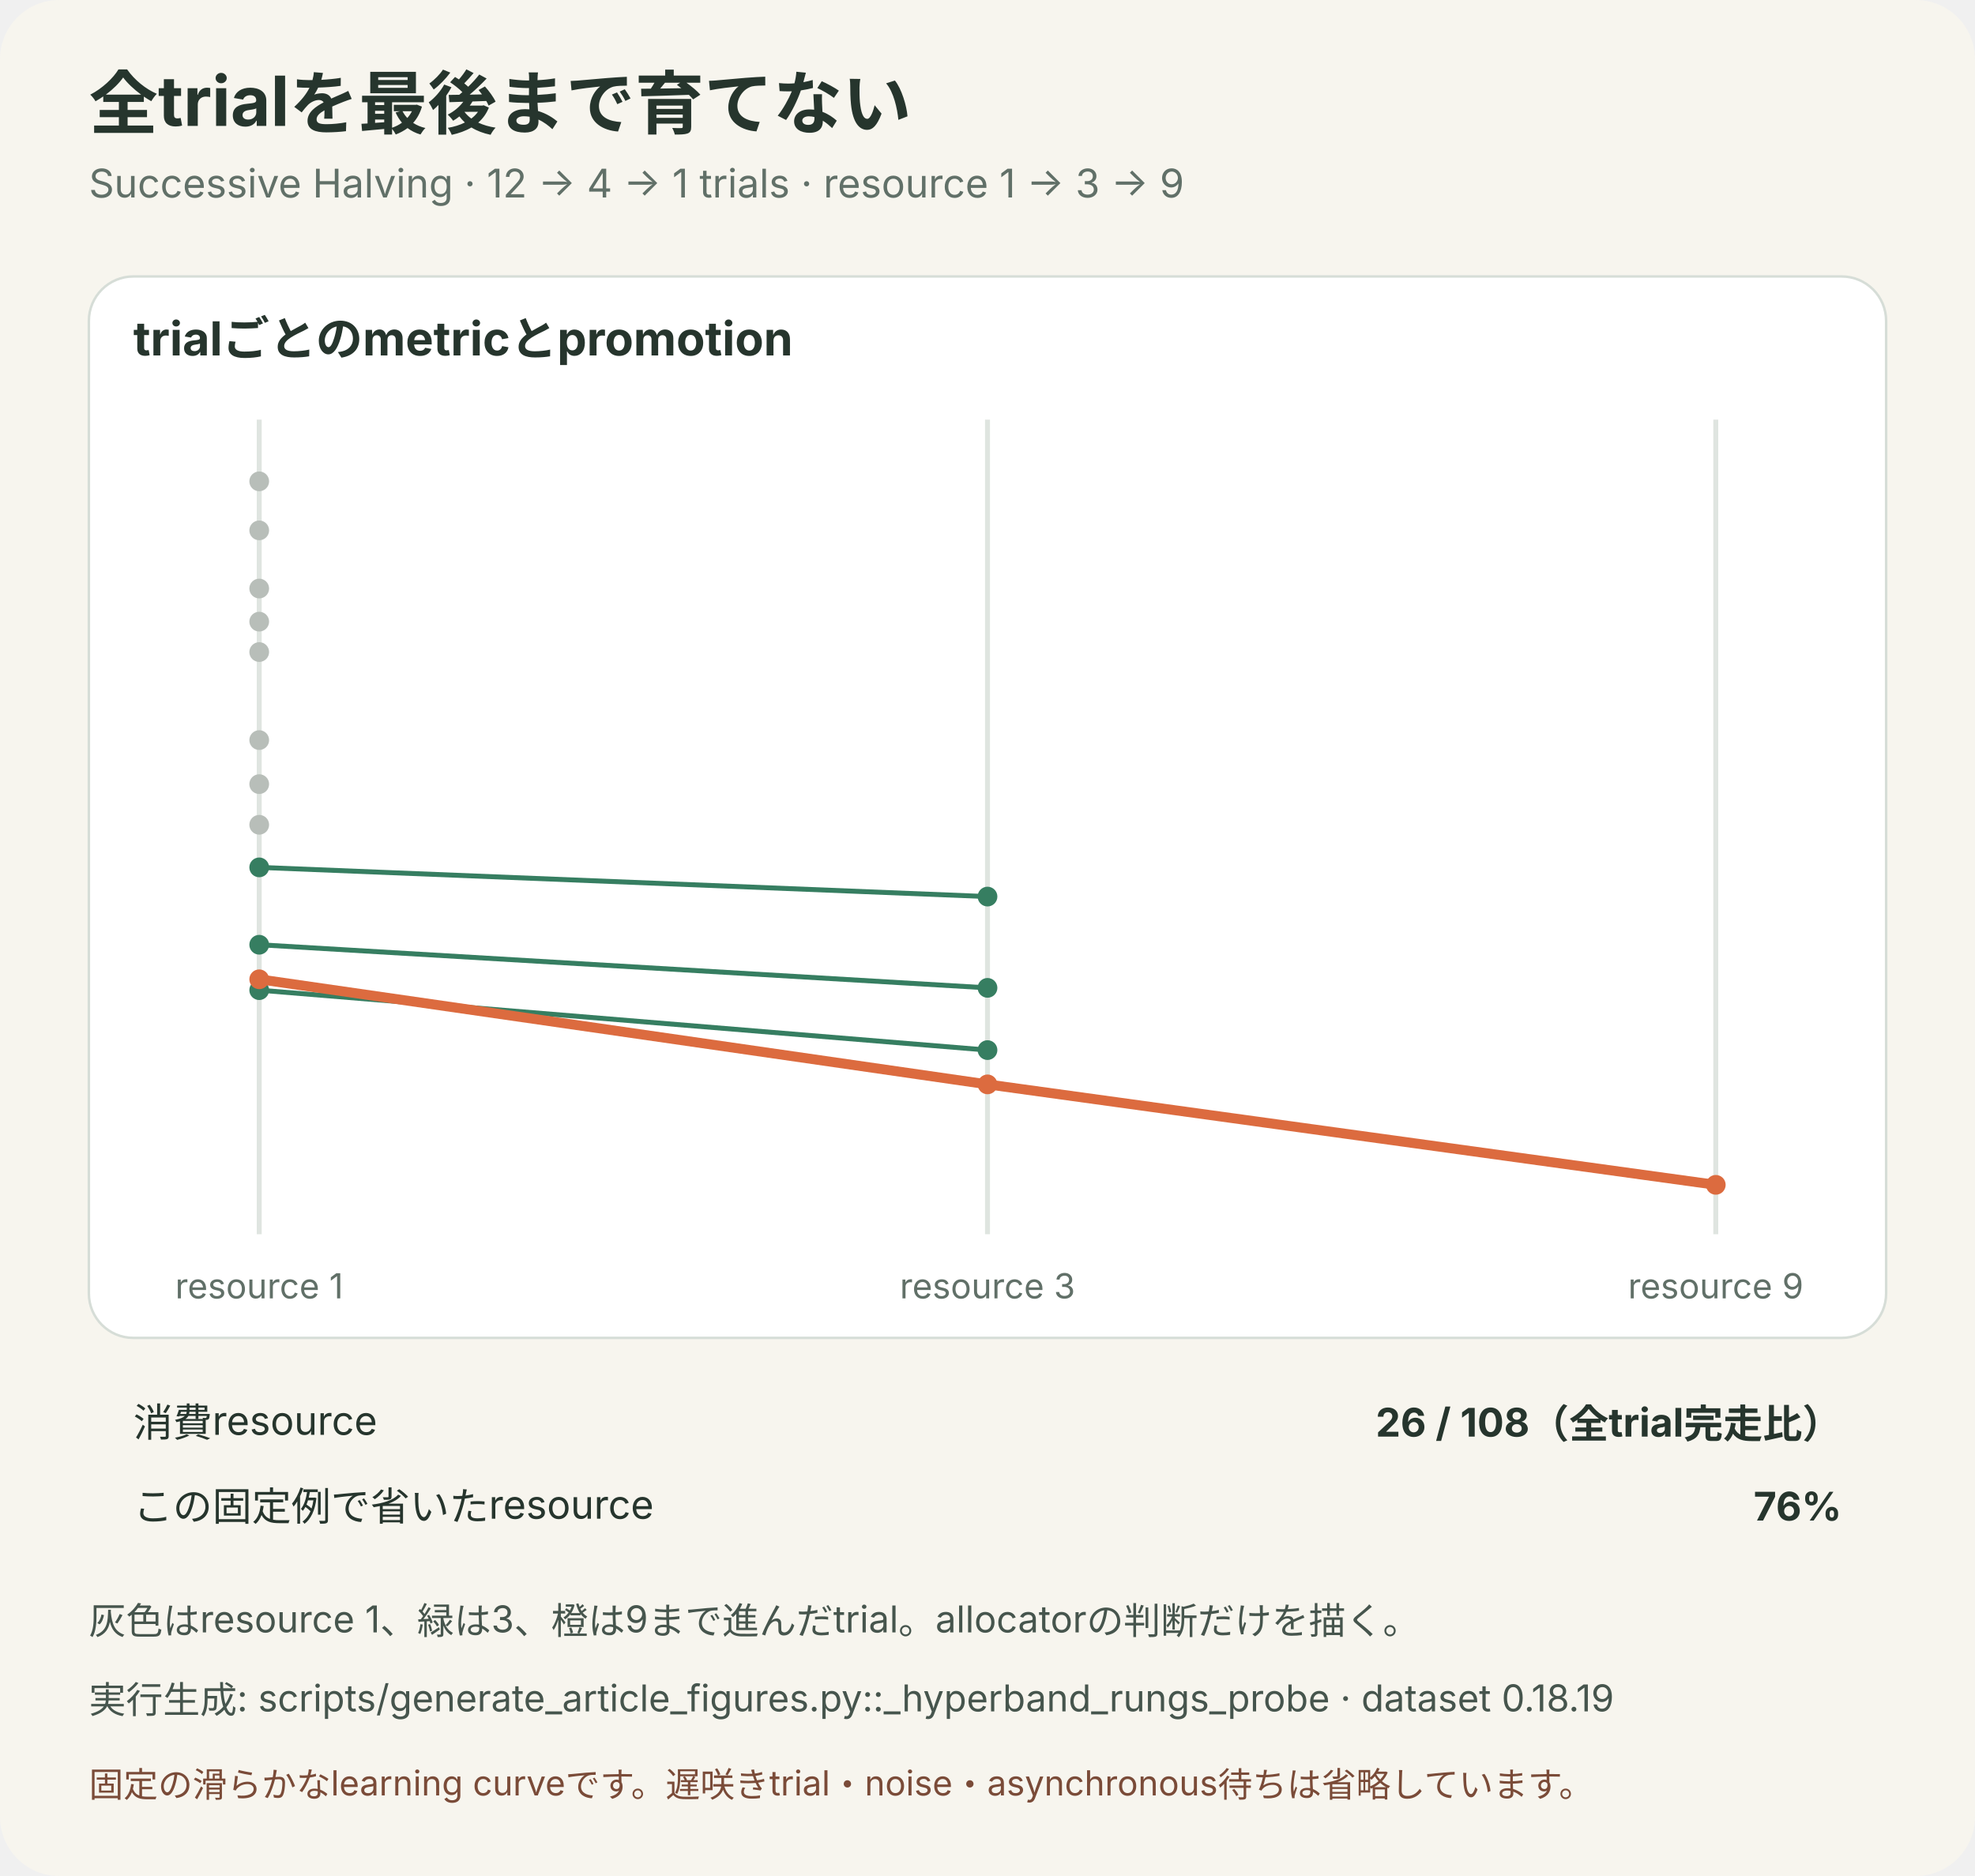
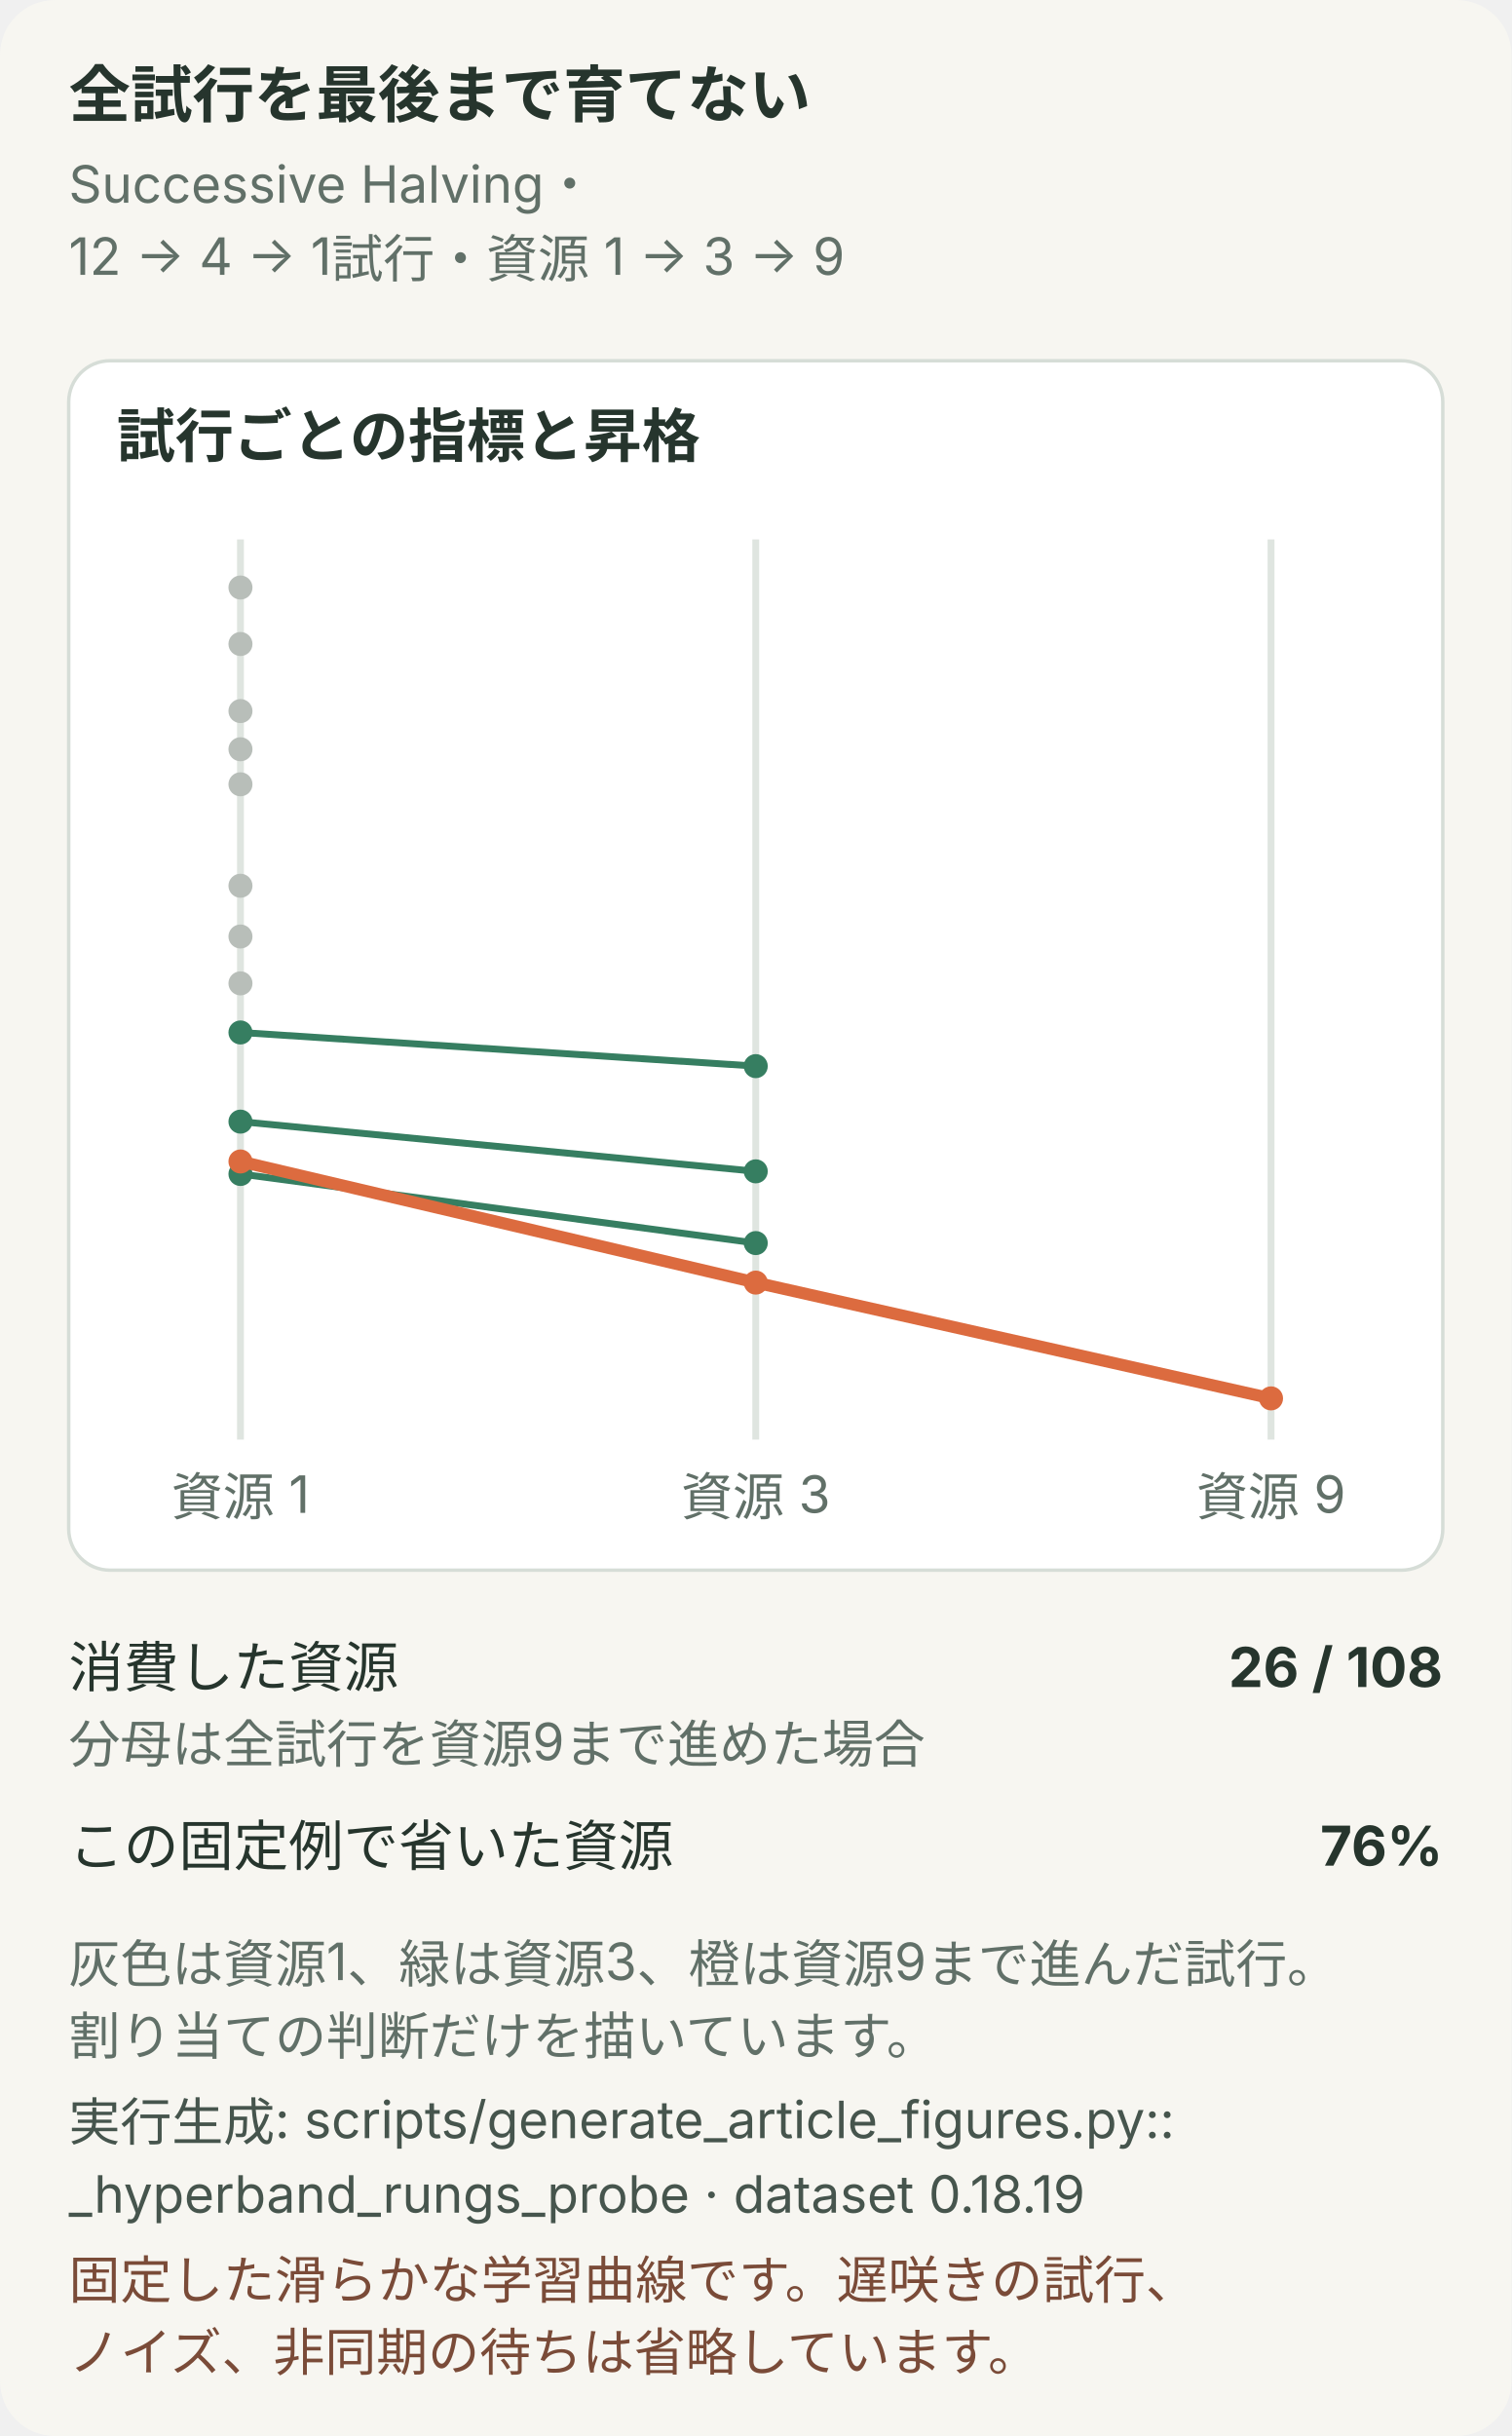
- <svg xmlns="http://www.w3.org/2000/svg" viewBox="0 0 800 760" role="img" aria-labelledby="figure-title figure-description">
-   <rect width="800" height="760" rx="24" fill="#f7f5ee" />
-   <text x="36" y="52" class="title">全trialを最後まで育てない</text>
-   <text x="36" y="80" class="subtitle">Successive Halving · 12 → 4 → 1 trials · resource 1 → 3 → 9</text>
-   <rect x="36" y="112" width="728" height="430" rx="18" fill="#fff" stroke="#d6ddd7" />
-   <text x="54" y="144" class="panel-title">trialごとのmetricとpromotion</text>
-   <line x1="105" y1="170" x2="105" y2="500" stroke="#dfe5e0" stroke-width="2" />
-   <text x="105" y="526" text-anchor="middle" class="axis">resource 1</text>
-   <line x1="400" y1="170" x2="400" y2="500" stroke="#dfe5e0" stroke-width="2" />
-   <text x="400" y="526" text-anchor="middle" class="axis">resource 3</text>
-   <line x1="695" y1="170" x2="695" y2="500" stroke="#dfe5e0" stroke-width="2" />
-   <text x="695" y="526" text-anchor="middle" class="axis">resource 9</text>
-   <polyline points="105,401.13 400,425.41" fill="none" stroke="#367e61" stroke-width="2" />
-   <circle cx="105" cy="401.13" r="4" fill="#367e61" />
-   <circle cx="400" cy="425.41" r="4" fill="#367e61" />
-   <polyline points="105,396.73 400,439.30 695,480.00" fill="none" stroke="#dc6b3f" stroke-width="4" />
-   <circle cx="105" cy="396.73" r="4" fill="#dc6b3f" />
-   <circle cx="400" cy="439.30" r="4" fill="#dc6b3f" />
-   <circle cx="695" cy="480.00" r="4" fill="#dc6b3f" />
-   <polyline points="105,382.73 400,400.20" fill="none" stroke="#367e61" stroke-width="2" />
-   <circle cx="105" cy="382.73" r="4" fill="#367e61" />
-   <circle cx="400" cy="400.20" r="4" fill="#367e61" />
-   <polyline points="105,351.39 400,363.22" fill="none" stroke="#367e61" stroke-width="2" />
-   <circle cx="105" cy="351.39" r="4" fill="#367e61" />
-   <circle cx="400" cy="363.22" r="4" fill="#367e61" />
-   <polyline points="105,334.13" fill="none" stroke="#b8beb9" stroke-width="2" />
-   <circle cx="105" cy="334.13" r="4" fill="#b8beb9" />
-   <polyline points="105,317.66" fill="none" stroke="#b8beb9" stroke-width="2" />
-   <circle cx="105" cy="317.66" r="4" fill="#b8beb9" />
-   <polyline points="105,299.82" fill="none" stroke="#b8beb9" stroke-width="2" />
-   <circle cx="105" cy="299.82" r="4" fill="#b8beb9" />
-   <polyline points="105,264.16" fill="none" stroke="#b8beb9" stroke-width="2" />
-   <circle cx="105" cy="264.16" r="4" fill="#b8beb9" />
-   <polyline points="105,251.84" fill="none" stroke="#b8beb9" stroke-width="2" />
-   <circle cx="105" cy="251.84" r="4" fill="#b8beb9" />
-   <polyline points="105,238.43" fill="none" stroke="#b8beb9" stroke-width="2" />
-   <circle cx="105" cy="238.43" r="4" fill="#b8beb9" />
-   <polyline points="105,214.86" fill="none" stroke="#b8beb9" stroke-width="2" />
-   <circle cx="105" cy="214.86" r="4" fill="#b8beb9" />
-   <polyline points="105,195.00" fill="none" stroke="#b8beb9" stroke-width="2" />
-   <circle cx="105" cy="195.00" r="4" fill="#b8beb9" />
-   <text x="54" y="582" class="metric">消費resource</text>
-   <text x="746" y="582" text-anchor="end" class="metric-value">26 / 108（全trial完走比）</text>
-   <text x="54" y="616" class="metric">この固定例で省いたresource</text>
-   <text x="746" y="616" text-anchor="end" class="metric-value">76%</text>
-   <text x="36" y="662" class="caption">灰色はresource 1、緑は3、橙は9まで進んだtrial。allocatorの判断だけを描く。</text>
-   <text x="36" y="694" class="caption">実行生成: scripts/generate_article_figures.py::_hyperband_rungs_probe · dataset 0.18.19</text>
-   <text x="36" y="728" class="caveat">固定の滑らかなlearning curveです。遅咲きtrial・noise・asynchronous待ちは省略しています。</text>
-   <style>text{font-family:system-ui,-apple-system,'Segoe UI',sans-serif;fill:#26352d}.title{font-size:28px;font-weight:750}.subtitle{font-size:16px;fill:#617068}.panel-title,.method{font-size:19px;font-weight:750}.metric,.metric-value{font-size:16px;font-variant-numeric:tabular-nums}.metric-value{font-weight:750}.status,.axis,.note{font-size:14px;fill:#617068}.caption{font-size:15px;fill:#46554d}.caveat{font-size:14px;fill:#7a4b38}</style>
+ <svg xmlns="http://www.w3.org/2000/svg" viewBox="0 0 440 709" width="440" height="709" role="img" aria-labelledby="figure-title figure-description">
+   <rect width="440" height="709" rx="16" fill="#f7f6f1" />
+   <text x="20" y="34" class="title">全試行を最後まで育てない</text>
+   <text x="20" y="59" class="subtitle">Successive Halving・</text>
+   <text x="20" y="80" class="subtitle">12 → 4 → 1試行・資源 1 → 3 → 9</text>
+   <rect x="20" y="105" width="400" height="352" rx="12" fill="#fff" stroke="#d6ddd7" />
+   <text x="34" y="133" class="panel-title">試行ごとの指標と昇格</text>
+   <line x1="70" y1="157" x2="70" y2="419" stroke="#dfe5e0" stroke-width="2" />
+   <text x="70" y="441" text-anchor="middle" class="axis">資源 1</text>
+   <line x1="220" y1="157" x2="220" y2="419" stroke="#dfe5e0" stroke-width="2" />
+   <text x="220" y="441" text-anchor="middle" class="axis">資源 3</text>
+   <line x1="370" y1="157" x2="370" y2="419" stroke="#dfe5e0" stroke-width="2" />
+   <text x="370" y="441" text-anchor="middle" class="axis">資源 9</text>
+   <polyline points="70,341.69 220,361.80" fill="none" stroke="#367e61" stroke-width="2" />
+   <circle cx="70" cy="341.69" r="3.5" fill="#367e61" />
+   <circle cx="220" cy="361.80" r="3.5" fill="#367e61" />
+   <polyline points="70,338.05 220,373.30 370,407.00" fill="none" stroke="#dc6b3f" stroke-width="3.5" />
+   <circle cx="70" cy="338.05" r="3.5" fill="#dc6b3f" />
+   <circle cx="220" cy="373.30" r="3.5" fill="#dc6b3f" />
+   <circle cx="370" cy="407.00" r="3.5" fill="#dc6b3f" />
+   <polyline points="70,326.45 220,340.92" fill="none" stroke="#367e61" stroke-width="2" />
+   <circle cx="70" cy="326.45" r="3.5" fill="#367e61" />
+   <circle cx="220" cy="340.92" r="3.5" fill="#367e61" />
+   <polyline points="70,300.50 220,310.30" fill="none" stroke="#367e61" stroke-width="2" />
+   <circle cx="70" cy="300.50" r="3.5" fill="#367e61" />
+   <circle cx="220" cy="310.30" r="3.5" fill="#367e61" />
+   <polyline points="70,286.21" fill="none" stroke="#b8beb9" stroke-width="2" />
+   <circle cx="70" cy="286.21" r="3.5" fill="#b8beb9" />
+   <polyline points="70,272.57" fill="none" stroke="#b8beb9" stroke-width="2" />
+   <circle cx="70" cy="272.57" r="3.5" fill="#b8beb9" />
+   <polyline points="70,257.80" fill="none" stroke="#b8beb9" stroke-width="2" />
+   <circle cx="70" cy="257.80" r="3.5" fill="#b8beb9" />
+   <polyline points="70,228.27" fill="none" stroke="#b8beb9" stroke-width="2" />
+   <circle cx="70" cy="228.27" r="3.5" fill="#b8beb9" />
+   <polyline points="70,218.07" fill="none" stroke="#b8beb9" stroke-width="2" />
+   <circle cx="70" cy="218.07" r="3.5" fill="#b8beb9" />
+   <polyline points="70,206.96" fill="none" stroke="#b8beb9" stroke-width="2" />
+   <circle cx="70" cy="206.96" r="3.5" fill="#b8beb9" />
+   <polyline points="70,187.44" fill="none" stroke="#b8beb9" stroke-width="2" />
+   <circle cx="70" cy="187.44" r="3.5" fill="#b8beb9" />
+   <polyline points="70,171.00" fill="none" stroke="#b8beb9" stroke-width="2" />
+   <circle cx="70" cy="171.00" r="3.5" fill="#b8beb9" />
+   <text x="20" y="491" class="metric">消費した資源</text>
+   <text x="420" y="491" text-anchor="end" class="metric-value">26 / 108</text>
+   <text x="20" y="513" class="status">分母は全試行を資源9まで進めた場合</text>
+   <text x="20" y="543" class="metric">この固定例で省いた資源</text>
+   <text x="420" y="543" text-anchor="end" class="metric-value">76%</text>
+   <text x="20" y="577" class="note">灰色は資源1、緑は資源3、橙は資源9まで進んだ試行。</text>
+   <text x="20" y="598" class="note">割り当ての判断だけを描いています。</text>
+   <text x="20" y="623" class="caption">実行生成: scripts/generate_article_figures.py::</text>
+   <text x="20" y="644" class="caption">_hyperband_rungs_probe · dataset 0.18.19</text>
+   <text x="20" y="669" class="caveat">固定した滑らかな学習曲線です。遅咲きの試行、</text>
+   <text x="20" y="690" class="caveat">ノイズ、非同期の待ちは省略しています。</text>
+   <style>text{font-family:system-ui,-apple-system,'Segoe UI',sans-serif;fill:#26352d;font-size:15px}.title{font-size:18px;font-weight:750}.subtitle{fill:#617068}.panel-title{font-size:17px;font-weight:750}.method{font-size:16px;font-weight:750}.metric,.metric-value{font-size:16px;font-variant-numeric:tabular-nums}.metric-value{font-weight:750}.status,.axis,.note{fill:#617068}.caption{fill:#46554d}.caveat{fill:#7a4b38}.halo{paint-order:stroke;stroke:#fff;stroke-width:4px;stroke-linejoin:round}</style>
</svg>
